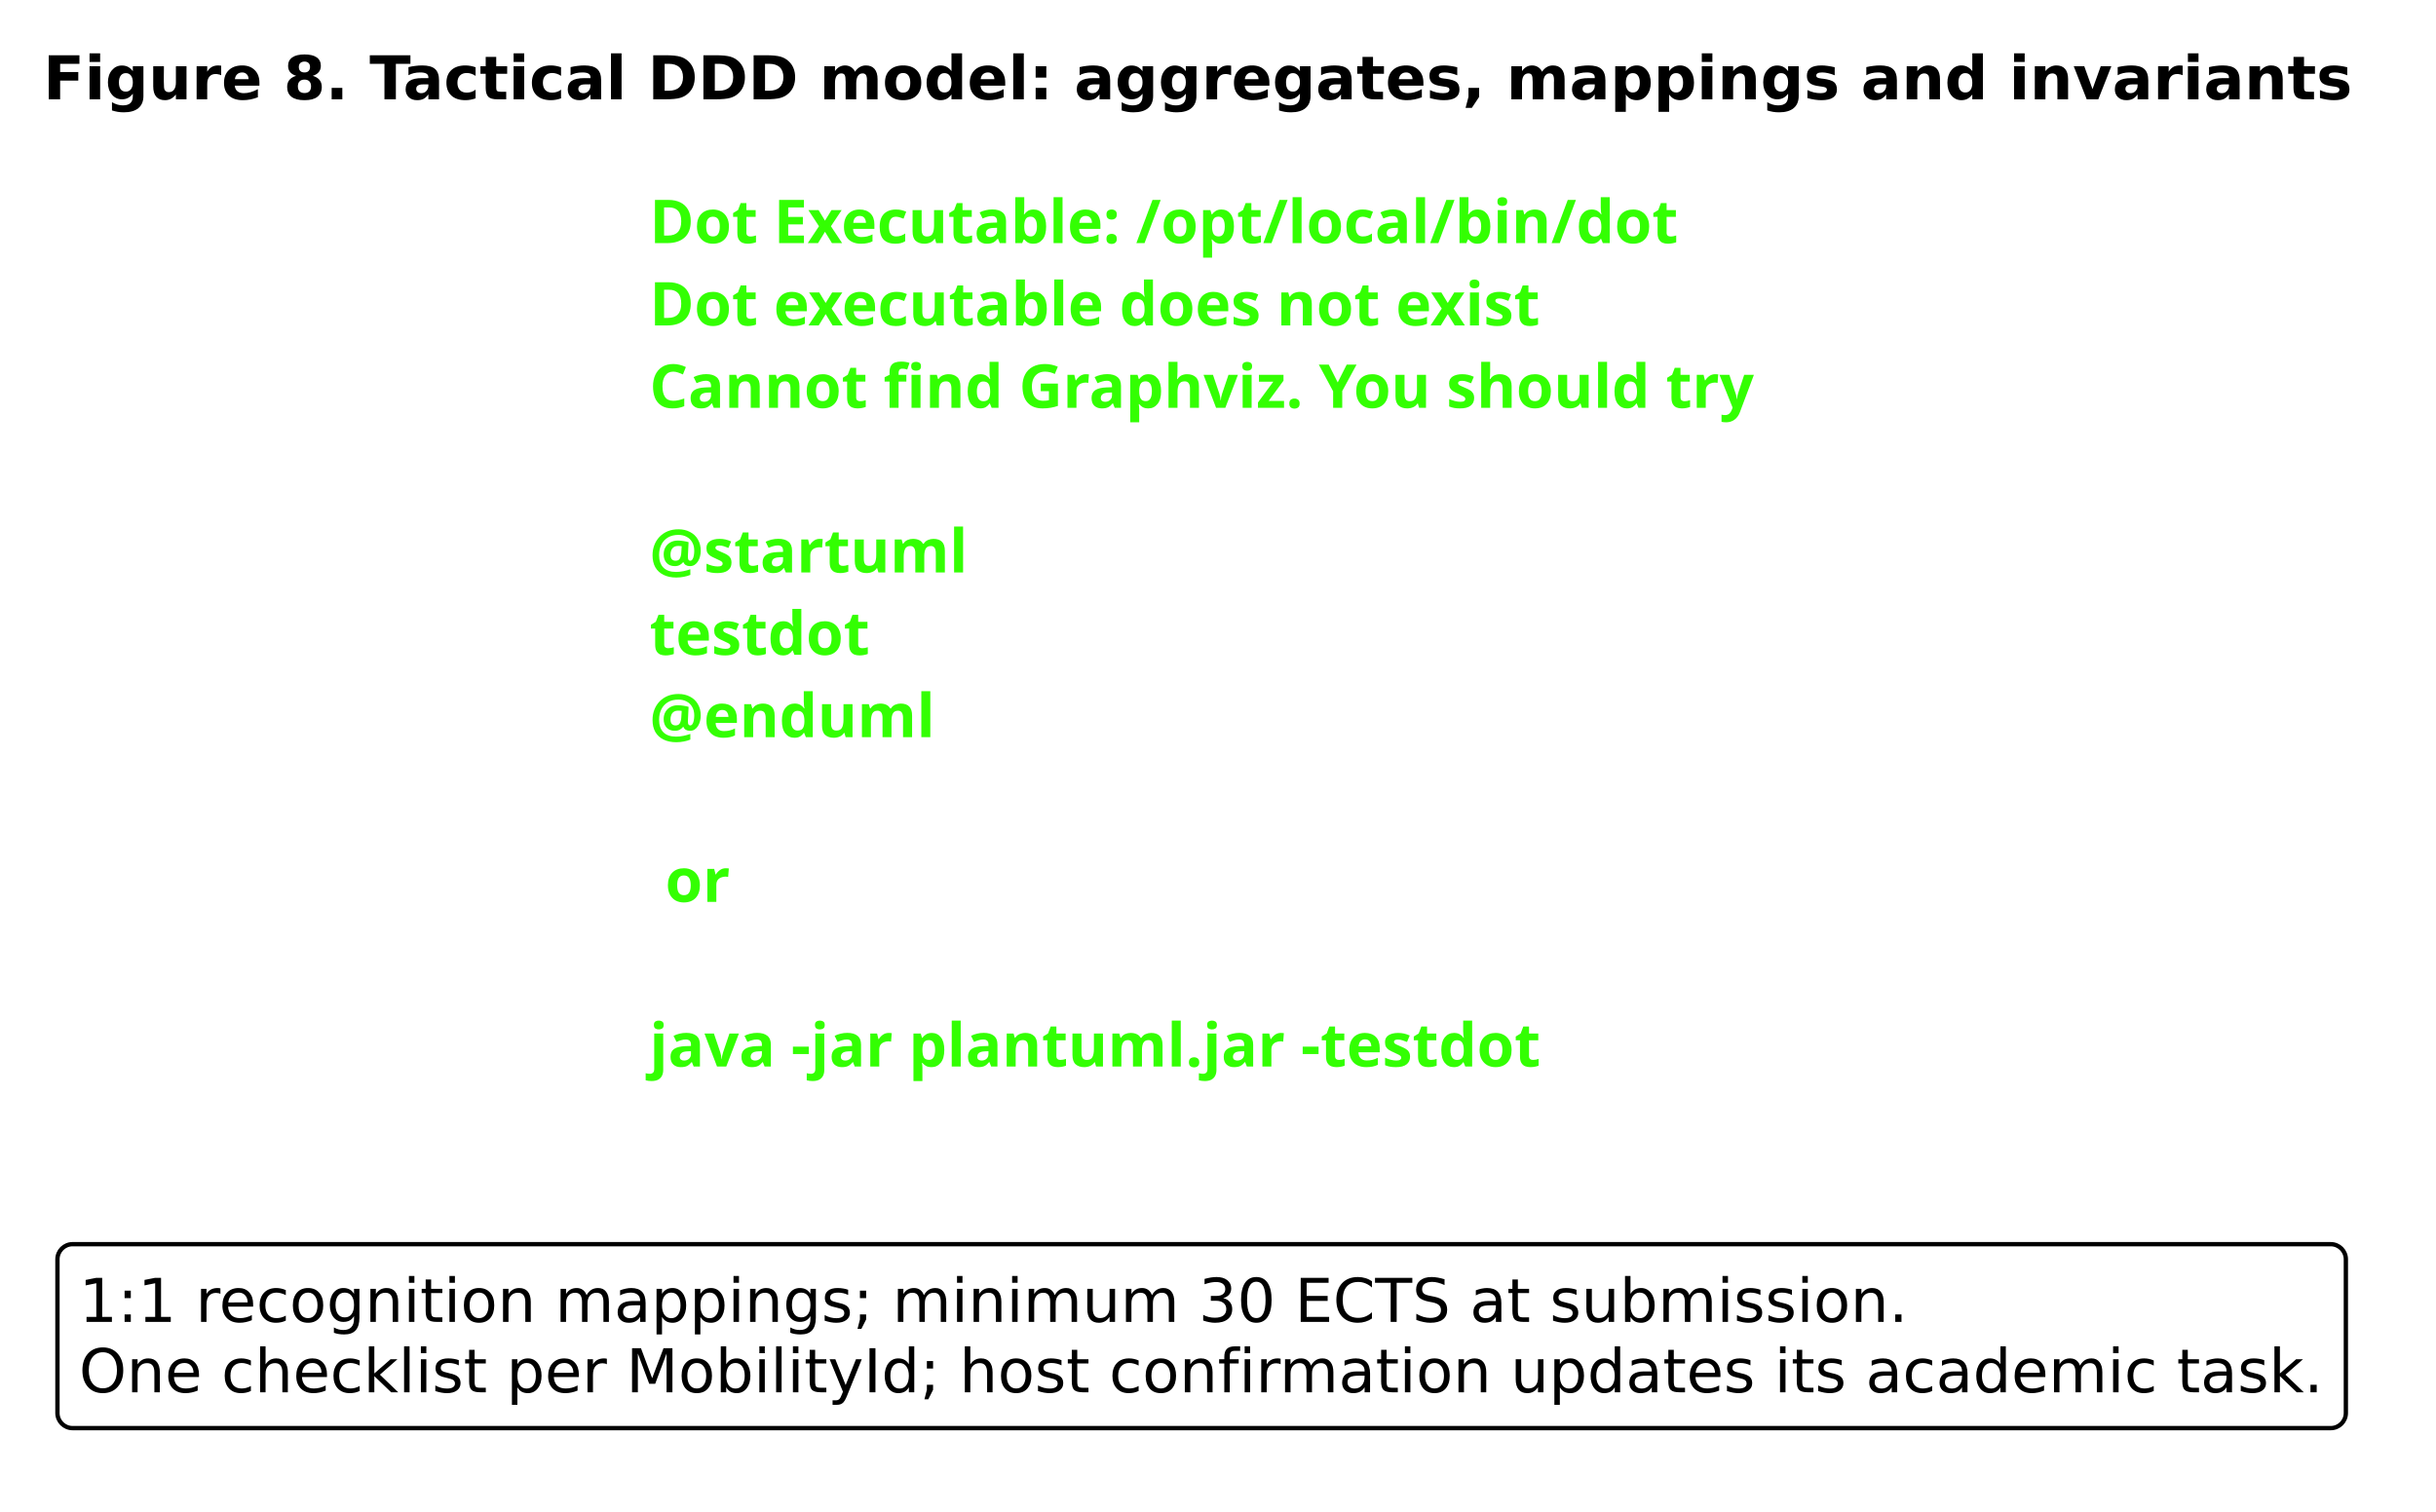
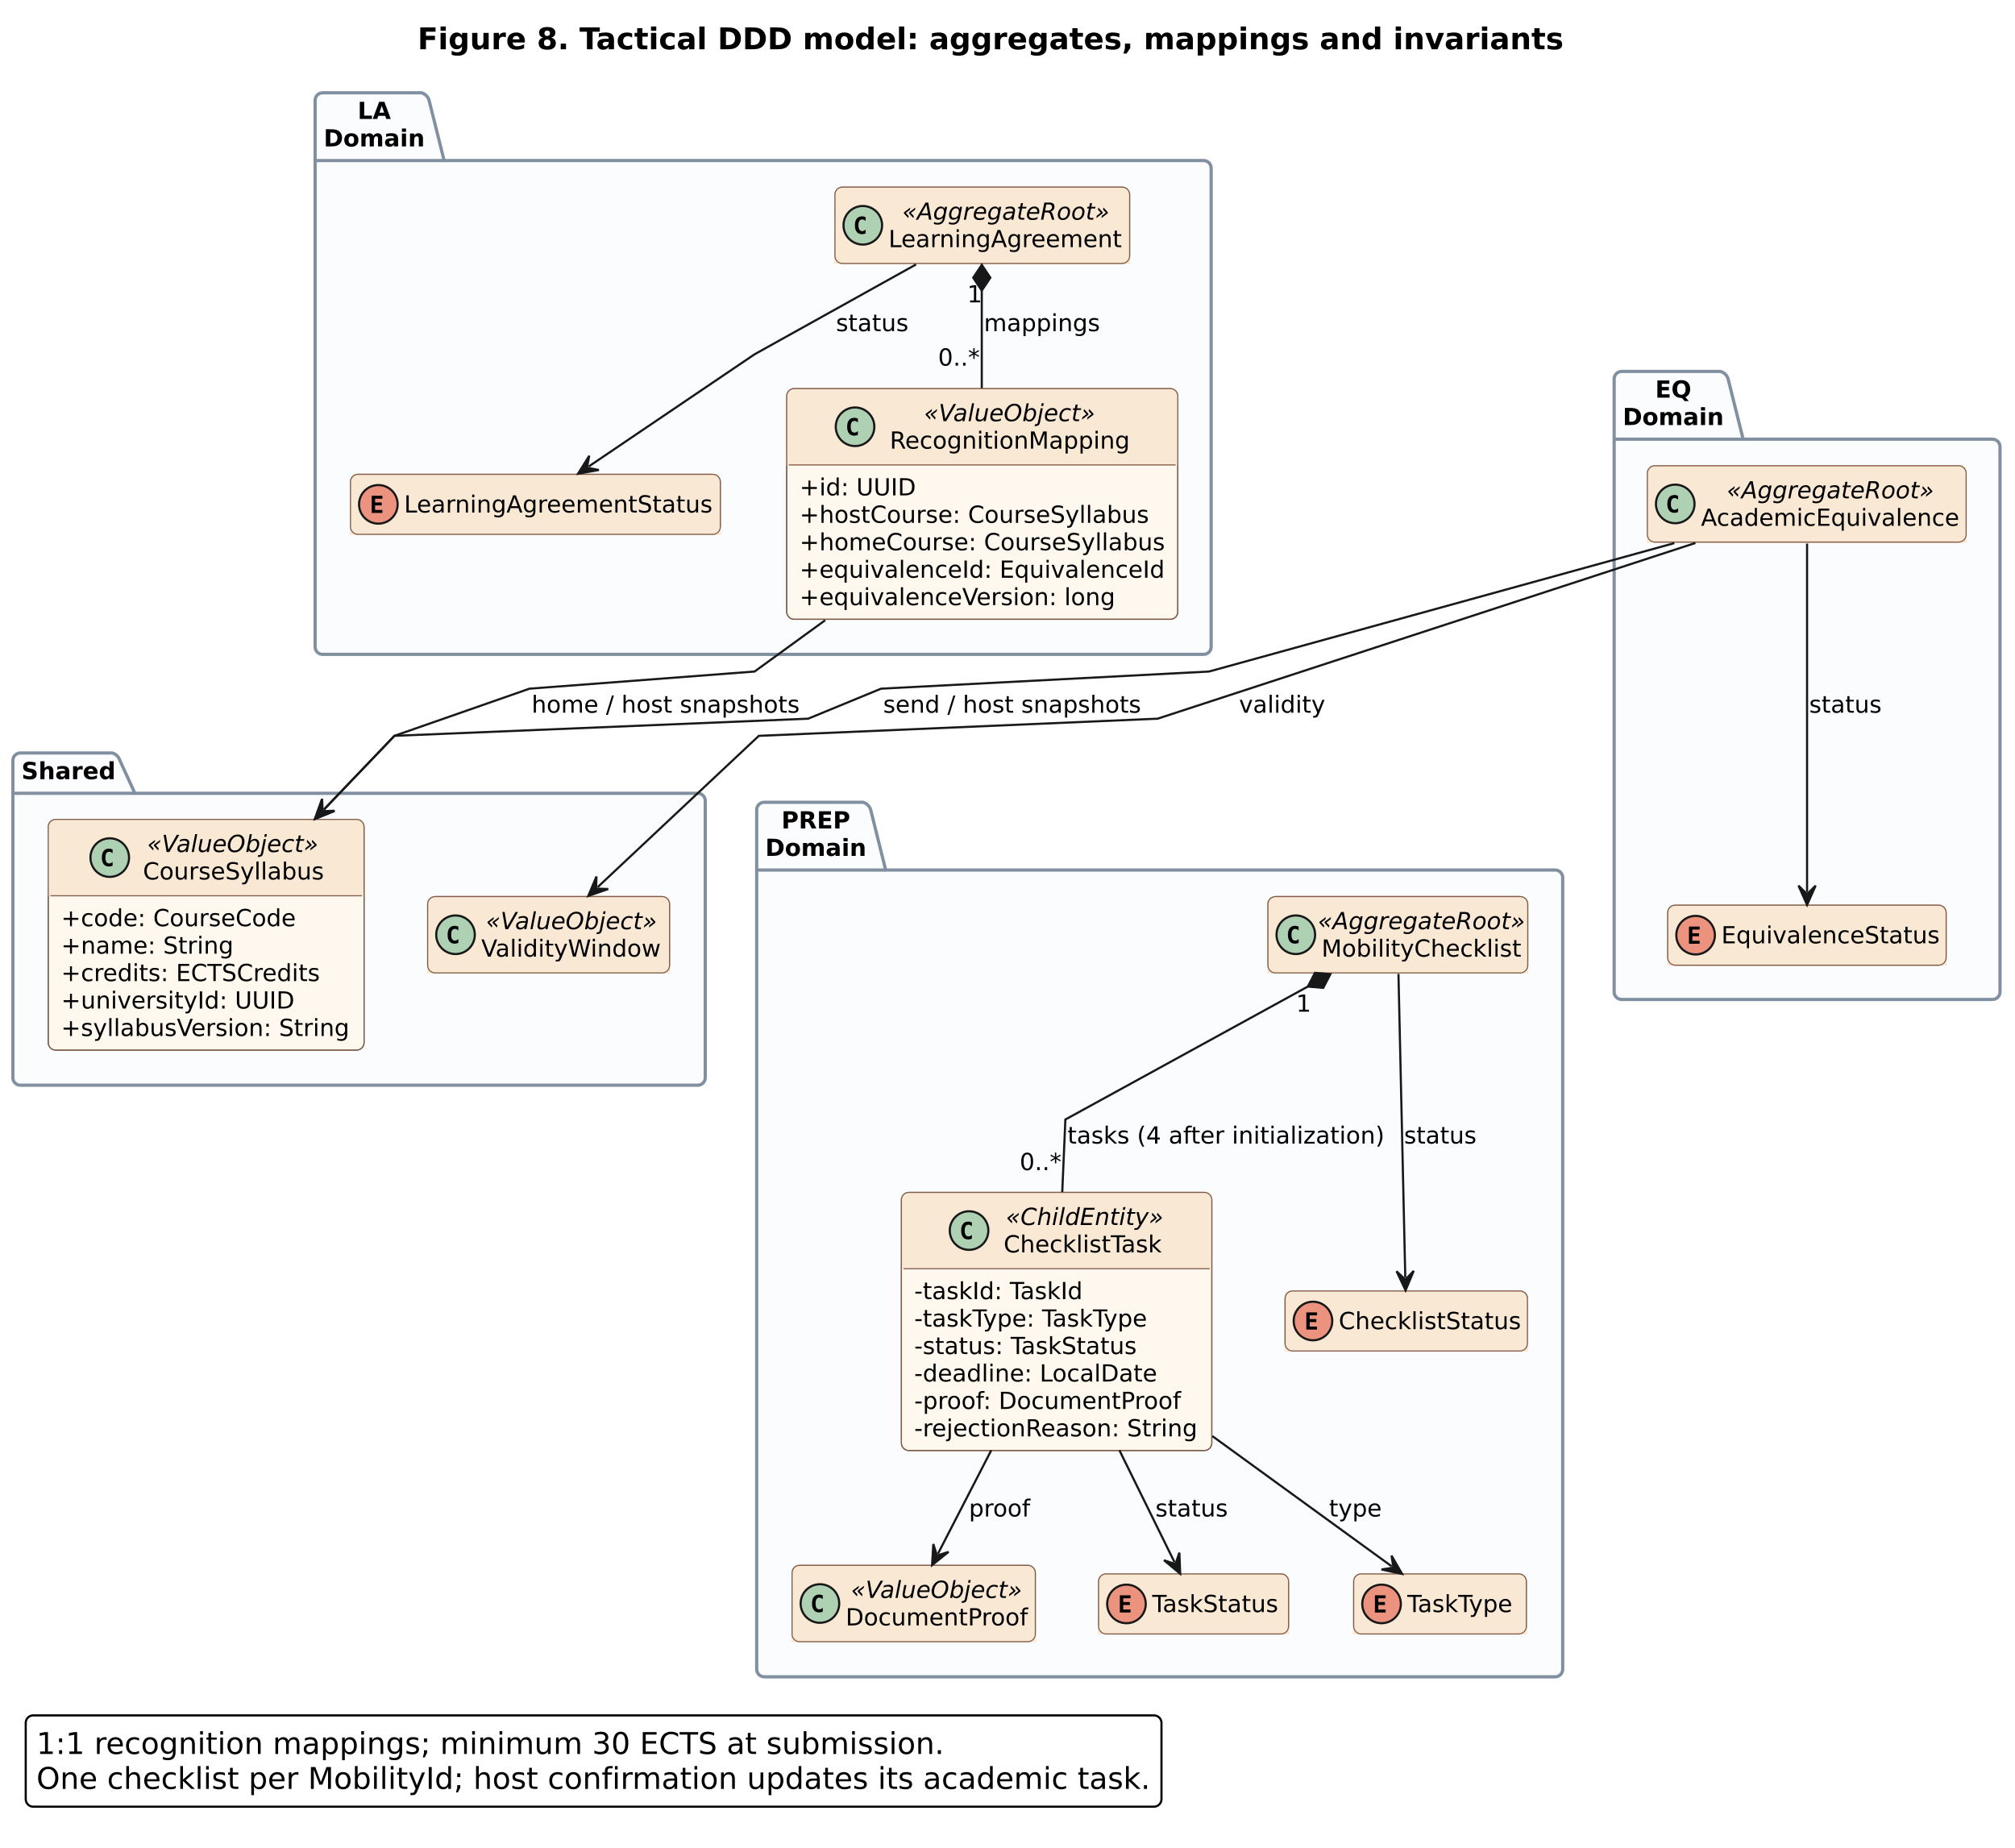
- <svg xmlns="http://www.w3.org/2000/svg" contentStyleType="text/css" data-diagram-type="CLASS" height="350px" preserveAspectRatio="none" style="width:564px;height:350px;background:#FFFFFF;" version="1.1" viewBox="0 0 564 350" width="564px" zoomAndPan="magnify">
+ <svg xmlns="http://www.w3.org/2000/svg" contentStyleType="text/css" data-diagram-type="CLASS" height="862px" preserveAspectRatio="none" style="width:940px;height:862px;background:#FFFFFF;" version="1.1" viewBox="0 0 940 862" width="940px" zoomAndPan="magnify">
  <defs />
  <g>
    <g class="title" data-source-line="1">
-       <text fill="#000000" font-family="DejaVu Sans" font-size="14" font-weight="bold" lengthAdjust="spacing" textLength="536.43" x="10" y="22.995">Figure 8. Tactical DDD model: aggregates, mappings and invariants</text>
-     </g>
-     <text fill="#33FF02" font-family="sans-serif" font-size="14" font-weight="bold" lengthAdjust="spacing" textLength="238.433" x="150.377" y="56.297">Dot Executable: /opt/local/bin/dot</text>
-     <text fill="#33FF02" font-family="sans-serif" font-size="14" font-weight="bold" lengthAdjust="spacing" textLength="207.003" x="150.377" y="75.365">Dot executable does not exist</text>
-     <text fill="#33FF02" font-family="sans-serif" font-size="14" font-weight="bold" lengthAdjust="spacing" textLength="256.675" x="150.377" y="94.433">Cannot find Graphviz. You should try</text>
-     <text fill="#33FF02" font-family="sans-serif" font-size="14" font-weight="bold" lengthAdjust="spacing" textLength="3.64" x="150.377" y="113.501"> </text>
-     <text fill="#33FF02" font-family="sans-serif" font-size="14" font-weight="bold" lengthAdjust="spacing" textLength="73.696" x="150.377" y="132.569">@startuml</text>
-     <text fill="#33FF02" font-family="sans-serif" font-size="14" font-weight="bold" lengthAdjust="spacing" textLength="50.988" x="150.377" y="151.637">testdot</text>
-     <text fill="#33FF02" font-family="sans-serif" font-size="14" font-weight="bold" lengthAdjust="spacing" textLength="66.108" x="150.377" y="170.704">@enduml</text>
-     <text fill="#33FF02" font-family="sans-serif" font-size="14" font-weight="bold" lengthAdjust="spacing" textLength="3.64" x="150.377" y="189.772"> </text>
-     <text fill="#33FF02" font-family="sans-serif" font-size="14" font-weight="bold" lengthAdjust="spacing" textLength="15.022" x="154.017" y="208.84">or</text>
-     <text fill="#33FF02" font-family="sans-serif" font-size="14" font-weight="bold" lengthAdjust="spacing" textLength="3.64" x="150.377" y="227.908"> </text>
-     <text fill="#33FF02" font-family="sans-serif" font-size="14" font-weight="bold" lengthAdjust="spacing" textLength="206.303" x="150.377" y="246.976">java -jar plantuml.jar -testdot</text>
-     <text fill="#33FF02" font-family="sans-serif" font-size="14" font-weight="bold" lengthAdjust="spacing" textLength="3.64" x="150.377" y="266.044"> </text>
+       <text fill="#000000" font-family="DejaVu Sans" font-size="14" font-weight="bold" lengthAdjust="spacing" textLength="536.43" x="194.785" y="22.995">Figure 8. Tactical DDD model: aggregates, mappings and invariants</text>
+     </g>
+     <g class="cluster" data-qualified-name="Shared" data-source-line="3" id="ent0002">
+       <path d="M9.5,351.297 L52.435,351.297 A5.25,5.25 0 0 1 55.935,354.797 L62.935,370.102 L325.5,370.102 A3.5,3.5 0 0 1 329,373.602 L329,502.797 A3.5,3.5 0 0 1 325.5,506.297 L9.5,506.297 A3.5,3.5 0 0 1 6,502.797 L6,354.797 A3.5,3.5 0 0 1 9.5,351.297" fill="#FAFCFE" style="stroke:#8090A0;stroke-width:1.5;" />
+       <line style="stroke:#8090A0;stroke-width:1.5;" x1="6" x2="62.935" y1="370.102" y2="370.102" />
+       <text fill="#000000" font-family="DejaVu Sans" font-size="11" font-weight="bold" lengthAdjust="spacing" textLength="43.935" x="10" y="363.507">Shared</text>
+     </g>
+     <g class="cluster" data-qualified-name="AgreementDomain" data-source-line="5" id="ent0022">
+       <path d="M150.5,43.297 L196.674,43.297 A5.25,5.25 0 0 1 200.174,46.797 L207.174,74.906 L561.5,74.906 A3.5,3.5 0 0 1 565,78.406 L565,301.797 A3.5,3.5 0 0 1 561.5,305.297 L150.5,305.297 A3.5,3.5 0 0 1 147,301.797 L147,46.797 A3.5,3.5 0 0 1 150.5,43.297" fill="#FAFCFE" style="stroke:#8090A0;stroke-width:1.5;" />
+       <line style="stroke:#8090A0;stroke-width:1.5;" x1="147" x2="207.174" y1="74.906" y2="74.906" />
+       <text fill="#000000" font-family="DejaVu Sans" font-size="11" font-weight="bold" lengthAdjust="spacing" textLength="15.523" x="166.826" y="55.507">LA</text>
+       <text fill="#000000" font-family="DejaVu Sans" font-size="11" font-weight="bold" lengthAdjust="spacing" textLength="47.174" x="151" y="68.312">Domain</text>
+     </g>
+     <g class="cluster" data-qualified-name="EquivalenceDomain" data-source-line="5" id="ent0031">
+       <path d="M756.5,173.297 L802.674,173.297 A5.25,5.25 0 0 1 806.174,176.797 L813.174,204.906 L929.5,204.906 A3.5,3.5 0 0 1 933,208.406 L933,462.797 A3.5,3.5 0 0 1 929.5,466.297 L756.5,466.297 A3.5,3.5 0 0 1 753,462.797 L753,176.797 A3.5,3.5 0 0 1 756.5,173.297" fill="#FAFCFE" style="stroke:#8090A0;stroke-width:1.5;" />
+       <line style="stroke:#8090A0;stroke-width:1.5;" x1="753" x2="813.174" y1="204.906" y2="204.906" />
+       <text fill="#000000" font-family="DejaVu Sans" font-size="11" font-weight="bold" lengthAdjust="spacing" textLength="16.865" x="772.154" y="185.507">EQ</text>
+       <text fill="#000000" font-family="DejaVu Sans" font-size="11" font-weight="bold" lengthAdjust="spacing" textLength="47.174" x="757" y="198.312">Domain</text>
+     </g>
+     <g class="cluster" data-qualified-name="PreparationDomain" data-source-line="4" id="ent0039">
+       <path d="M356.5,374.297 L402.674,374.297 A5.25,5.25 0 0 1 406.174,377.797 L413.174,405.906 L725.5,405.906 A3.5,3.5 0 0 1 729,409.406 L729,778.797 A3.5,3.5 0 0 1 725.5,782.297 L356.5,782.297 A3.5,3.5 0 0 1 353,778.797 L353,377.797 A3.5,3.5 0 0 1 356.5,374.297" fill="#FAFCFE" style="stroke:#8090A0;stroke-width:1.5;" />
+       <line style="stroke:#8090A0;stroke-width:1.5;" x1="353" x2="413.174" y1="405.906" y2="405.906" />
+       <text fill="#000000" font-family="DejaVu Sans" font-size="11" font-weight="bold" lengthAdjust="spacing" textLength="32.108" x="364.533" y="386.507">PREP</text>
+       <text fill="#000000" font-family="DejaVu Sans" font-size="11" font-weight="bold" lengthAdjust="spacing" textLength="47.174" x="357" y="399.312">Domain</text>
+     </g>
+     <g class="entity" data-qualified-name="Shared.ValidityWindow" data-source-line="29" id="ent0011">
+       <rect fill="#FFF8EE" height="35.609" rx="3.5" ry="3.5" style="stroke:#805B47;stroke-width:0.5;" width="112.853" x="199.5" y="418.297" />
+       <rect fill="#F9E8D4" height="35.609" rx="3.5" ry="3.5" style="stroke:#F9E8D4;stroke-width:0.5;" width="112.853" x="199.5" y="418.297" />
+       <rect fill="#F9E8D4" height="3.5" style="stroke:#F9E8D4;stroke-width:0.5;" width="112.853" x="199.5" y="450.406" />
+       <rect fill="none" height="35.609" rx="3.5" ry="3.5" style="stroke:#805B47;stroke-width:0.5;" width="112.853" x="199.5" y="418.297" />
+       <ellipse cx="212.5" cy="436.102" fill="#ADD1B2" rx="9" ry="9" style="stroke:#181818;stroke-width:1;" />
+       <path d="M213.812,439.867 Q213.438,440.07 213.016,440.164 Q212.609,440.258 212.141,440.258 Q210.531,440.258 209.672,439.195 Q208.812,438.117 208.812,436.102 Q208.812,434.07 209.672,433.008 Q210.531,431.93 212.141,431.93 Q212.609,431.93 213.016,432.039 Q213.438,432.133 213.812,432.32 L213.812,434.086 Q213.391,433.711 213,433.539 Q212.625,433.367 212.219,433.367 Q211.359,433.367 210.906,434.055 Q210.469,434.742 210.469,436.102 Q210.469,437.461 210.906,438.148 Q211.359,438.836 212.219,438.836 Q212.625,438.836 213,438.664 Q213.391,438.492 213.812,438.102 L213.812,439.867 Z " fill="#000000" />
+       <text fill="#000000" font-family="DejaVu Sans" font-size="11" font-style="italic" lengthAdjust="spacing" textLength="80.464" x="226.694" y="433.507">«ValueObject»</text>
+       <text fill="#000000" font-family="DejaVu Sans" font-size="11" lengthAdjust="spacing" textLength="84.853" x="224.5" y="446.312">ValidityWindow</text>
+     </g>
+     <g class="entity" data-qualified-name="Shared.CourseSyllabus" data-source-line="34" id="ent0012">
+       <rect fill="#FFF8EE" height="107.633" rx="3.5" ry="3.5" style="stroke:#805B47;stroke-width:0.5;" width="147.33" x="22.5" y="382.297" />
+       <rect fill="#F9E8D4" height="35.609" rx="3.5" ry="3.5" style="stroke:#F9E8D4;stroke-width:0.5;" width="147.33" x="22.5" y="382.297" />
+       <rect fill="#F9E8D4" height="3.5" style="stroke:#F9E8D4;stroke-width:0.5;" width="147.33" x="22.5" y="414.406" />
+       <rect fill="none" height="107.633" rx="3.5" ry="3.5" style="stroke:#805B47;stroke-width:0.5;" width="147.33" x="22.5" y="382.297" />
+       <ellipse cx="51.203" cy="400.102" fill="#ADD1B2" rx="9" ry="9" style="stroke:#181818;stroke-width:1;" />
+       <path d="M52.516,403.867 Q52.141,404.07 51.719,404.164 Q51.313,404.258 50.844,404.258 Q49.235,404.258 48.375,403.195 Q47.516,402.117 47.516,400.102 Q47.516,398.07 48.375,397.008 Q49.235,395.93 50.844,395.93 Q51.313,395.93 51.719,396.039 Q52.141,396.133 52.516,396.32 L52.516,398.086 Q52.094,397.711 51.703,397.539 Q51.328,397.367 50.922,397.367 Q50.063,397.367 49.61,398.055 Q49.172,398.742 49.172,400.102 Q49.172,401.461 49.61,402.148 Q50.063,402.836 50.922,402.836 Q51.328,402.836 51.703,402.664 Q52.094,402.492 52.516,402.102 L52.516,403.867 Z " fill="#000000" />
+       <text fill="#000000" font-family="DejaVu Sans" font-size="11" font-style="italic" lengthAdjust="spacing" textLength="80.464" x="68.678" y="397.507">«ValueObject»</text>
+       <text fill="#000000" font-family="DejaVu Sans" font-size="11" lengthAdjust="spacing" textLength="84.434" x="66.693" y="410.312">CourseSyllabus</text>
+       <line style="stroke:#805B47;stroke-width:0.5;" x1="23.5" x2="168.83" y1="417.906" y2="417.906" />
+       <text fill="#000000" font-family="DejaVu Sans" font-size="11" lengthAdjust="spacing" textLength="109.511" x="28.5" y="432.117">+code: CourseCode</text>
+       <text fill="#000000" font-family="DejaVu Sans" font-size="11" lengthAdjust="spacing" textLength="80.443" x="28.5" y="444.921">+name: String</text>
+       <text fill="#000000" font-family="DejaVu Sans" font-size="11" lengthAdjust="spacing" textLength="121.226" x="28.5" y="457.726">+credits: ECTSCredits</text>
+       <text fill="#000000" font-family="DejaVu Sans" font-size="11" lengthAdjust="spacing" textLength="108.872" x="28.5" y="470.531">+universityId: UUID</text>
+       <text fill="#000000" font-family="DejaVu Sans" font-size="11" lengthAdjust="spacing" textLength="135.33" x="28.5" y="483.335">+syllabusVersion: String</text>
+     </g>
+     <g class="entity" data-qualified-name="AgreementDomain.LearningAgreement" data-source-line="6" id="ent0023">
+       <rect fill="#FFF8EE" height="35.609" rx="3.5" ry="3.5" style="stroke:#805B47;stroke-width:0.5;" width="137.474" x="389.5" y="87.297" />
+       <rect fill="#F9E8D4" height="35.609" rx="3.5" ry="3.5" style="stroke:#F9E8D4;stroke-width:0.5;" width="137.474" x="389.5" y="87.297" />
+       <rect fill="#F9E8D4" height="3.5" style="stroke:#F9E8D4;stroke-width:0.5;" width="137.474" x="389.5" y="119.406" />
+       <rect fill="none" height="35.609" rx="3.5" ry="3.5" style="stroke:#805B47;stroke-width:0.5;" width="137.474" x="389.5" y="87.297" />
+       <ellipse cx="402.5" cy="105.102" fill="#ADD1B2" rx="9" ry="9" style="stroke:#181818;stroke-width:1;" />
+       <path d="M403.812,108.867 Q403.438,109.07 403.016,109.164 Q402.609,109.258 402.141,109.258 Q400.531,109.258 399.672,108.195 Q398.812,107.117 398.812,105.102 Q398.812,103.07 399.672,102.008 Q400.531,100.93 402.141,100.93 Q402.609,100.93 403.016,101.039 Q403.438,101.133 403.812,101.32 L403.812,103.086 Q403.391,102.711 403,102.539 Q402.625,102.367 402.219,102.367 Q401.359,102.367 400.906,103.055 Q400.469,103.742 400.469,105.102 Q400.469,106.461 400.906,107.148 Q401.359,107.836 402.219,107.836 Q402.625,107.836 403,107.664 Q403.391,107.492 403.812,107.102 L403.812,108.867 Z " fill="#000000" />
+       <text fill="#000000" font-family="DejaVu Sans" font-size="11" font-style="italic" lengthAdjust="spacing" textLength="96.578" x="420.948" y="102.507">«AggregateRoot»</text>
+       <text fill="#000000" font-family="DejaVu Sans" font-size="11" lengthAdjust="spacing" textLength="109.474" x="414.5" y="115.312">LearningAgreement</text>
+     </g>
+     <g class="entity" data-qualified-name="AgreementDomain.RecognitionMapping" data-source-line="27" id="ent0024">
+       <rect fill="#FFF8EE" height="107.633" rx="3.5" ry="3.5" style="stroke:#805B47;stroke-width:0.5;" width="182.441" x="367" y="181.297" />
+       <rect fill="#F9E8D4" height="35.609" rx="3.5" ry="3.5" style="stroke:#F9E8D4;stroke-width:0.5;" width="182.441" x="367" y="181.297" />
+       <rect fill="#F9E8D4" height="3.5" style="stroke:#F9E8D4;stroke-width:0.5;" width="182.441" x="367" y="213.406" />
+       <rect fill="none" height="107.633" rx="3.5" ry="3.5" style="stroke:#805B47;stroke-width:0.5;" width="182.441" x="367" y="181.297" />
+       <ellipse cx="398.884" cy="199.102" fill="#ADD1B2" rx="9" ry="9" style="stroke:#181818;stroke-width:1;" />
+       <path d="M400.197,202.867 Q399.822,203.07 399.4,203.164 Q398.994,203.258 398.525,203.258 Q396.915,203.258 396.056,202.195 Q395.197,201.117 395.197,199.102 Q395.197,197.07 396.056,196.008 Q396.915,194.93 398.525,194.93 Q398.994,194.93 399.4,195.039 Q399.822,195.133 400.197,195.32 L400.197,197.086 Q399.775,196.711 399.384,196.539 Q399.009,196.367 398.603,196.367 Q397.744,196.367 397.29,197.055 Q396.853,197.742 396.853,199.102 Q396.853,200.461 397.29,201.148 Q397.744,201.836 398.603,201.836 Q399.009,201.836 399.384,201.664 Q399.775,201.492 400.197,201.102 L400.197,202.867 Z " fill="#000000" />
+       <text fill="#000000" font-family="DejaVu Sans" font-size="11" font-style="italic" lengthAdjust="spacing" textLength="80.464" x="431.087" y="196.507">«ValueObject»</text>
+       <text fill="#000000" font-family="DejaVu Sans" font-size="11" lengthAdjust="spacing" textLength="112.476" x="415.081" y="209.312">RecognitionMapping</text>
+       <line style="stroke:#805B47;stroke-width:0.5;" x1="368" x2="548.441" y1="216.906" y2="216.906" />
+       <text fill="#000000" font-family="DejaVu Sans" font-size="11" lengthAdjust="spacing" textLength="54.275" x="373" y="231.117">+id: UUID</text>
+       <text fill="#000000" font-family="DejaVu Sans" font-size="11" lengthAdjust="spacing" textLength="163.002" x="373" y="243.921">+hostCourse: CourseSyllabus</text>
+       <text fill="#000000" font-family="DejaVu Sans" font-size="11" lengthAdjust="spacing" textLength="170.441" x="373" y="256.726">+homeCourse: CourseSyllabus</text>
+       <text fill="#000000" font-family="DejaVu Sans" font-size="11" lengthAdjust="spacing" textLength="170.333" x="373" y="269.531">+equivalenceId: EquivalenceId</text>
+       <text fill="#000000" font-family="DejaVu Sans" font-size="11" lengthAdjust="spacing" textLength="148.102" x="373" y="282.335">+equivalenceVersion: long</text>
+     </g>
+     <g class="entity" data-qualified-name="AgreementDomain.LearningAgreementStatus" data-source-line="34" id="ent0025">
+       <rect fill="#FFF8EE" height="28" rx="3.5" ry="3.5" style="stroke:#805B47;stroke-width:0.5;" width="172.525" x="163.5" y="221.297" />
+       <rect fill="#F9E8D4" height="28" rx="3.5" ry="3.5" style="stroke:#F9E8D4;stroke-width:0.5;" width="172.525" x="163.5" y="221.297" />
+       <rect fill="#F9E8D4" height="3.5" style="stroke:#F9E8D4;stroke-width:0.5;" width="172.525" x="163.5" y="245.797" />
+       <rect fill="none" height="28" rx="3.5" ry="3.5" style="stroke:#805B47;stroke-width:0.5;" width="172.525" x="163.5" y="221.297" />
+       <ellipse cx="176.5" cy="235.297" fill="#EB937F" rx="9" ry="9" style="stroke:#181818;stroke-width:1;" />
+       <path d="M178.391,239.297 L173.406,239.297 L173.406,231.281 L178.391,231.281 L178.391,232.672 L174.984,232.672 L174.984,234.406 L178.078,234.406 L178.078,235.797 L174.984,235.797 L174.984,237.906 L178.391,237.906 L178.391,239.297 Z " fill="#000000" />
+       <text fill="#000000" font-family="DejaVu Sans" font-size="11" lengthAdjust="spacing" textLength="144.525" x="188.5" y="239.105">LearningAgreementStatus</text>
+     </g>
+     <g class="entity" data-qualified-name="EquivalenceDomain.AcademicEquivalence" data-source-line="6" id="ent0032">
+       <rect fill="#FFF8EE" height="35.609" rx="3.5" ry="3.5" style="stroke:#805B47;stroke-width:0.5;" width="148.705" x="768.5" y="217.297" />
+       <rect fill="#F9E8D4" height="35.609" rx="3.5" ry="3.5" style="stroke:#F9E8D4;stroke-width:0.5;" width="148.705" x="768.5" y="217.297" />
+       <rect fill="#F9E8D4" height="3.5" style="stroke:#F9E8D4;stroke-width:0.5;" width="148.705" x="768.5" y="249.406" />
+       <rect fill="none" height="35.609" rx="3.5" ry="3.5" style="stroke:#805B47;stroke-width:0.5;" width="148.705" x="768.5" y="217.297" />
+       <ellipse cx="781.5" cy="235.102" fill="#ADD1B2" rx="9" ry="9" style="stroke:#181818;stroke-width:1;" />
+       <path d="M782.812,238.867 Q782.438,239.07 782.016,239.164 Q781.609,239.258 781.141,239.258 Q779.531,239.258 778.672,238.195 Q777.812,237.117 777.812,235.102 Q777.812,233.07 778.672,232.008 Q779.531,230.93 781.141,230.93 Q781.609,230.93 782.016,231.039 Q782.438,231.133 782.812,231.32 L782.812,233.086 Q782.391,232.711 782,232.539 Q781.625,232.367 781.219,232.367 Q780.359,232.367 779.906,233.055 Q779.469,233.742 779.469,235.102 Q779.469,236.461 779.906,237.148 Q780.359,237.836 781.219,237.836 Q781.625,237.836 782,237.664 Q782.391,237.492 782.812,237.102 L782.812,238.867 Z " fill="#000000" />
+       <text fill="#000000" font-family="DejaVu Sans" font-size="11" font-style="italic" lengthAdjust="spacing" textLength="96.578" x="805.563" y="232.507">«AggregateRoot»</text>
+       <text fill="#000000" font-family="DejaVu Sans" font-size="11" lengthAdjust="spacing" textLength="120.705" x="793.5" y="245.312">AcademicEquivalence</text>
+     </g>
+     <g class="entity" data-qualified-name="EquivalenceDomain.EquivalenceStatus" data-source-line="21" id="ent0033">
+       <rect fill="#FFF8EE" height="28" rx="3.5" ry="3.5" style="stroke:#805B47;stroke-width:0.5;" width="129.874" x="778" y="422.297" />
+       <rect fill="#F9E8D4" height="28" rx="3.5" ry="3.5" style="stroke:#F9E8D4;stroke-width:0.5;" width="129.874" x="778" y="422.297" />
+       <rect fill="#F9E8D4" height="3.5" style="stroke:#F9E8D4;stroke-width:0.5;" width="129.874" x="778" y="446.797" />
+       <rect fill="none" height="28" rx="3.5" ry="3.5" style="stroke:#805B47;stroke-width:0.5;" width="129.874" x="778" y="422.297" />
+       <ellipse cx="791" cy="436.297" fill="#EB937F" rx="9" ry="9" style="stroke:#181818;stroke-width:1;" />
+       <path d="M792.891,440.297 L787.906,440.297 L787.906,432.281 L792.891,432.281 L792.891,433.672 L789.484,433.672 L789.484,435.406 L792.578,435.406 L792.578,436.797 L789.484,436.797 L789.484,438.906 L792.891,438.906 L792.891,440.297 Z " fill="#000000" />
+       <text fill="#000000" font-family="DejaVu Sans" font-size="11" lengthAdjust="spacing" textLength="101.874" x="803" y="440.105">EquivalenceStatus</text>
+     </g>
+     <g class="entity" data-qualified-name="PreparationDomain.MobilityChecklist" data-source-line="5" id="ent0040">
+       <rect fill="#FFF8EE" height="35.609" rx="3.5" ry="3.5" style="stroke:#805B47;stroke-width:0.5;" width="121.189" x="591.5" y="418.297" />
+       <rect fill="#F9E8D4" height="35.609" rx="3.5" ry="3.5" style="stroke:#F9E8D4;stroke-width:0.5;" width="121.189" x="591.5" y="418.297" />
+       <rect fill="#F9E8D4" height="3.5" style="stroke:#F9E8D4;stroke-width:0.5;" width="121.189" x="591.5" y="450.406" />
+       <rect fill="none" height="35.609" rx="3.5" ry="3.5" style="stroke:#805B47;stroke-width:0.5;" width="121.189" x="591.5" y="418.297" />
+       <ellipse cx="604.5" cy="436.102" fill="#ADD1B2" rx="9" ry="9" style="stroke:#181818;stroke-width:1;" />
+       <path d="M605.812,439.867 Q605.438,440.07 605.016,440.164 Q604.609,440.258 604.141,440.258 Q602.531,440.258 601.672,439.195 Q600.812,438.117 600.812,436.102 Q600.812,434.07 601.672,433.008 Q602.531,431.93 604.141,431.93 Q604.609,431.93 605.016,432.039 Q605.438,432.133 605.812,432.32 L605.812,434.086 Q605.391,433.711 605,433.539 Q604.625,433.367 604.219,433.367 Q603.359,433.367 602.906,434.055 Q602.469,434.742 602.469,436.102 Q602.469,437.461 602.906,438.148 Q603.359,438.836 604.219,438.836 Q604.625,438.836 605,438.664 Q605.391,438.492 605.812,438.102 L605.812,439.867 Z " fill="#000000" />
+       <text fill="#000000" font-family="DejaVu Sans" font-size="11" font-style="italic" lengthAdjust="spacing" textLength="96.578" x="614.805" y="433.507">«AggregateRoot»</text>
+       <text fill="#000000" font-family="DejaVu Sans" font-size="11" lengthAdjust="spacing" textLength="93.189" x="616.5" y="446.312">MobilityChecklist</text>
+     </g>
+     <g class="entity" data-qualified-name="PreparationDomain.ChecklistTask" data-source-line="25" id="ent0041">
+       <rect fill="#FFF8EE" height="120.438" rx="3.5" ry="3.5" style="stroke:#805B47;stroke-width:0.5;" width="144.816" x="420.5" y="556.297" />
+       <rect fill="#F9E8D4" height="35.609" rx="3.5" ry="3.5" style="stroke:#F9E8D4;stroke-width:0.5;" width="144.816" x="420.5" y="556.297" />
+       <rect fill="#F9E8D4" height="3.5" style="stroke:#F9E8D4;stroke-width:0.5;" width="144.816" x="420.5" y="588.406" />
+       <rect fill="none" height="120.438" rx="3.5" ry="3.5" style="stroke:#805B47;stroke-width:0.5;" width="144.816" x="420.5" y="556.297" />
+       <ellipse cx="452.068" cy="574.102" fill="#ADD1B2" rx="9" ry="9" style="stroke:#181818;stroke-width:1;" />
+       <path d="M453.38,577.867 Q453.005,578.07 452.583,578.164 Q452.177,578.258 451.708,578.258 Q450.099,578.258 449.239,577.195 Q448.38,576.117 448.38,574.102 Q448.38,572.07 449.239,571.008 Q450.099,569.93 451.708,569.93 Q452.177,569.93 452.583,570.039 Q453.005,570.133 453.38,570.32 L453.38,572.086 Q452.958,571.711 452.568,571.539 Q452.193,571.367 451.786,571.367 Q450.927,571.367 450.474,572.055 Q450.036,572.742 450.036,574.102 Q450.036,575.461 450.474,576.148 Q450.927,576.836 451.786,576.836 Q452.193,576.836 452.568,576.664 Q452.958,576.492 453.38,576.102 L453.38,577.867 Z " fill="#000000" />
+       <text fill="#000000" font-family="DejaVu Sans" font-size="11" font-style="italic" lengthAdjust="spacing" textLength="73.439" x="469.252" y="571.507">«ChildEntity»</text>
+       <text fill="#000000" font-family="DejaVu Sans" font-size="11" lengthAdjust="spacing" textLength="75.555" x="468.194" y="584.312">ChecklistTask</text>
+       <line style="stroke:#805B47;stroke-width:0.5;" x1="421.5" x2="564.316" y1="591.906" y2="591.906" />
+       <text fill="#000000" font-family="DejaVu Sans" font-size="11" lengthAdjust="spacing" textLength="80.341" x="426.5" y="606.117">-taskId: TaskId</text>
+       <text fill="#000000" font-family="DejaVu Sans" font-size="11" lengthAdjust="spacing" textLength="113.846" x="426.5" y="618.921">-taskType: TaskType</text>
+       <text fill="#000000" font-family="DejaVu Sans" font-size="11" lengthAdjust="spacing" textLength="105.585" x="426.5" y="631.726">-status: TaskStatus</text>
+       <text fill="#000000" font-family="DejaVu Sans" font-size="11" lengthAdjust="spacing" textLength="113.491" x="426.5" y="644.531">-deadline: LocalDate</text>
+       <text fill="#000000" font-family="DejaVu Sans" font-size="11" lengthAdjust="spacing" textLength="125.485" x="426.5" y="657.335">-proof: DocumentProof</text>
+       <text fill="#000000" font-family="DejaVu Sans" font-size="11" lengthAdjust="spacing" textLength="132.816" x="426.5" y="670.14">-rejectionReason: String</text>
+     </g>
+     <g class="entity" data-qualified-name="PreparationDomain.DocumentProof" data-source-line="40" id="ent0042">
+       <rect fill="#FFF8EE" height="35.609" rx="3.5" ry="3.5" style="stroke:#805B47;stroke-width:0.5;" width="113.476" x="369.5" y="730.297" />
+       <rect fill="#F9E8D4" height="35.609" rx="3.5" ry="3.5" style="stroke:#F9E8D4;stroke-width:0.5;" width="113.476" x="369.5" y="730.297" />
+       <rect fill="#F9E8D4" height="3.5" style="stroke:#F9E8D4;stroke-width:0.5;" width="113.476" x="369.5" y="762.406" />
+       <rect fill="none" height="35.609" rx="3.5" ry="3.5" style="stroke:#805B47;stroke-width:0.5;" width="113.476" x="369.5" y="730.297" />
+       <ellipse cx="382.5" cy="748.102" fill="#ADD1B2" rx="9" ry="9" style="stroke:#181818;stroke-width:1;" />
+       <path d="M383.812,751.867 Q383.438,752.07 383.016,752.164 Q382.609,752.258 382.141,752.258 Q380.531,752.258 379.672,751.195 Q378.812,750.117 378.812,748.102 Q378.812,746.07 379.672,745.008 Q380.531,743.93 382.141,743.93 Q382.609,743.93 383.016,744.039 Q383.438,744.133 383.812,744.32 L383.812,746.086 Q383.391,745.711 383,745.539 Q382.625,745.367 382.219,745.367 Q381.359,745.367 380.906,746.055 Q380.469,746.742 380.469,748.102 Q380.469,749.461 380.906,750.148 Q381.359,750.836 382.219,750.836 Q382.625,750.836 383,750.664 Q383.391,750.492 383.812,750.102 L383.812,751.867 Z " fill="#000000" />
+       <text fill="#000000" font-family="DejaVu Sans" font-size="11" font-style="italic" lengthAdjust="spacing" textLength="80.464" x="397.006" y="745.507">«ValueObject»</text>
+       <text fill="#000000" font-family="DejaVu Sans" font-size="11" lengthAdjust="spacing" textLength="85.476" x="394.5" y="758.312">DocumentProof</text>
+     </g>
+     <g class="entity" data-qualified-name="PreparationDomain.TaskStatus" data-source-line="53" id="ent0044">
+       <rect fill="#FFF8EE" height="28" rx="3.5" ry="3.5" style="stroke:#805B47;stroke-width:0.5;" width="88.613" x="512.5" y="734.297" />
+       <rect fill="#F9E8D4" height="28" rx="3.5" ry="3.5" style="stroke:#F9E8D4;stroke-width:0.5;" width="88.613" x="512.5" y="734.297" />
+       <rect fill="#F9E8D4" height="3.5" style="stroke:#F9E8D4;stroke-width:0.5;" width="88.613" x="512.5" y="758.797" />
+       <rect fill="none" height="28" rx="3.5" ry="3.5" style="stroke:#805B47;stroke-width:0.5;" width="88.613" x="512.5" y="734.297" />
+       <ellipse cx="525.5" cy="748.297" fill="#EB937F" rx="9" ry="9" style="stroke:#181818;stroke-width:1;" />
+       <path d="M527.391,752.297 L522.406,752.297 L522.406,744.281 L527.391,744.281 L527.391,745.672 L523.984,745.672 L523.984,747.406 L527.078,747.406 L527.078,748.797 L523.984,748.797 L523.984,750.906 L527.391,750.906 L527.391,752.297 Z " fill="#000000" />
+       <text fill="#000000" font-family="DejaVu Sans" font-size="11" lengthAdjust="spacing" textLength="60.613" x="537.5" y="752.105">TaskStatus</text>
+     </g>
+     <g class="entity" data-qualified-name="PreparationDomain.TaskType" data-source-line="61" id="ent0045">
+       <rect fill="#FFF8EE" height="28" rx="3.5" ry="3.5" style="stroke:#805B47;stroke-width:0.5;" width="80.54" x="631.5" y="734.297" />
+       <rect fill="#F9E8D4" height="28" rx="3.5" ry="3.5" style="stroke:#F9E8D4;stroke-width:0.5;" width="80.54" x="631.5" y="734.297" />
+       <rect fill="#F9E8D4" height="3.5" style="stroke:#F9E8D4;stroke-width:0.5;" width="80.54" x="631.5" y="758.797" />
+       <rect fill="none" height="28" rx="3.5" ry="3.5" style="stroke:#805B47;stroke-width:0.5;" width="80.54" x="631.5" y="734.297" />
+       <ellipse cx="644.5" cy="748.297" fill="#EB937F" rx="9" ry="9" style="stroke:#181818;stroke-width:1;" />
+       <path d="M646.391,752.297 L641.406,752.297 L641.406,744.281 L646.391,744.281 L646.391,745.672 L642.984,745.672 L642.984,747.406 L646.078,747.406 L646.078,748.797 L642.984,748.797 L642.984,750.906 L646.391,750.906 L646.391,752.297 Z " fill="#000000" />
+       <text fill="#000000" font-family="DejaVu Sans" font-size="11" lengthAdjust="spacing" textLength="52.54" x="656.5" y="752.105">TaskType</text>
+     </g>
+     <g class="entity" data-qualified-name="PreparationDomain.ChecklistStatus" data-source-line="67" id="ent0046">
+       <rect fill="#FFF8EE" height="28" rx="3.5" ry="3.5" style="stroke:#805B47;stroke-width:0.5;" width="113.046" x="599.5" y="602.297" />
+       <rect fill="#F9E8D4" height="28" rx="3.5" ry="3.5" style="stroke:#F9E8D4;stroke-width:0.5;" width="113.046" x="599.5" y="602.297" />
+       <rect fill="#F9E8D4" height="3.5" style="stroke:#F9E8D4;stroke-width:0.5;" width="113.046" x="599.5" y="626.797" />
+       <rect fill="none" height="28" rx="3.5" ry="3.5" style="stroke:#805B47;stroke-width:0.5;" width="113.046" x="599.5" y="602.297" />
+       <ellipse cx="612.5" cy="616.297" fill="#EB937F" rx="9" ry="9" style="stroke:#181818;stroke-width:1;" />
+       <path d="M614.391,620.297 L609.406,620.297 L609.406,612.281 L614.391,612.281 L614.391,613.672 L610.984,613.672 L610.984,615.406 L614.078,615.406 L614.078,616.797 L610.984,616.797 L610.984,618.906 L614.391,618.906 L614.391,620.297 Z " fill="#000000" />
+       <text fill="#000000" font-family="DejaVu Sans" font-size="11" lengthAdjust="spacing" textLength="85.046" x="624.5" y="620.105">ChecklistStatus</text>
+     </g>
+     <g class="link" data-entity-1="ent0023" data-entity-2="ent0024" data-link-type="composition" data-source-line="46" id="lnk27">
+       <path codeLine="46" d="M458,135.557 C458,150.367 458,160.517 458,181.117" fill="none" id="LearningAgreement-backto-RecognitionMapping" style="stroke:#181818;stroke-width:1;" />
+       <polygon fill="#181818" points="458,123.557,454,129.557,458,135.557,462,129.557,458,123.557" style="stroke:#181818;stroke-width:1;" />
+       <text fill="#000000" font-family="DejaVu Sans" font-size="11" lengthAdjust="spacing" textLength="54.162" x="459" y="154.507">mappings</text>
+       <text fill="#000000" font-family="DejaVu Sans" font-size="11" lengthAdjust="spacing" textLength="6.998" x="451.196" y="141.069">1</text>
+       <text fill="#000000" font-family="DejaVu Sans" font-size="11" lengthAdjust="spacing" textLength="19.492" x="437.608" y="170.574">0..*</text>
+     </g>
+     <g class="link" data-entity-1="ent0023" data-entity-2="ent0025" data-link-type="dependency" data-source-line="47" id="lnk28">
+       <path codeLine="47" d="M427.34,123.367 C396.03,140.787 352,165.297 352,165.297 C352,165.297 304.28,197.585 274.64,217.635" fill="none" id="LearningAgreement-to-LearningAgreementStatus" style="stroke:#181818;stroke-width:1;" />
+       <polygon fill="#181818" points="269.67,220.997,279.366,219.267,273.812,218.195,274.883,212.641,269.67,220.997" style="stroke:#181818;stroke-width:1;" />
+       <text fill="#000000" font-family="DejaVu Sans" font-size="11" lengthAdjust="spacing" textLength="33.8" x="390" y="154.507">status</text>
+     </g>
+     <g class="link" data-entity-1="ent0024" data-entity-2="ent0012" data-link-type="dependency" data-source-line="48" id="lnk29">
+       <path codeLine="48" d="M384.96,289.357 C366.6,302.697 352,313.297 352,313.297 C352,313.297 247,321.297 247,321.297 C247,321.297 184,343.297 184,343.297 C184,343.297 170.547,357.361 151.087,377.711" fill="none" id="RecognitionMapping-to-CourseSyllabus" style="stroke:#181818;stroke-width:1;" />
+       <polygon fill="#181818" points="146.94,382.047,156.051,378.307,150.396,378.433,150.269,372.778,146.94,382.047" style="stroke:#181818;stroke-width:1;" />
+       <text fill="#000000" font-family="DejaVu Sans" font-size="11" lengthAdjust="spacing" textLength="125.028" x="248" y="332.507">home / host snapshots</text>
+     </g>
+     <g class="link" data-entity-1="ent0032" data-entity-2="ent0033" data-link-type="dependency" data-source-line="34" id="lnk35">
+       <path codeLine="34" d="M843,253.607 C843,292.757 843,381.387 843,416.177" fill="none" id="AcademicEquivalence-to-EquivalenceStatus" style="stroke:#181818;stroke-width:1;" />
+       <polygon fill="#181818" points="843,422.177,847,413.177,843,417.177,839,413.177,843,422.177" style="stroke:#181818;stroke-width:1;" />
+       <text fill="#000000" font-family="DejaVu Sans" font-size="11" lengthAdjust="spacing" textLength="33.8" x="844" y="332.507">status</text>
+     </g>
+     <g class="link" data-entity-1="ent0032" data-entity-2="ent0012" data-link-type="dependency" data-source-line="35" id="lnk36">
+       <path codeLine="35" d="M781.08,253.387 C698.89,276.067 564,313.297 564,313.297 C564,313.297 411,321.297 411,321.297 C411,321.297 377,335.297 377,335.297 C377,335.297 184,343.297 184,343.297 C184,343.297 170.547,357.361 151.087,377.711" fill="none" id="AcademicEquivalence-to-CourseSyllabus" style="stroke:#181818;stroke-width:1;" />
+       <polygon fill="#181818" points="146.94,382.047,156.051,378.307,150.396,378.433,150.269,372.778,146.94,382.047" style="stroke:#181818;stroke-width:1;" />
+       <text fill="#000000" font-family="DejaVu Sans" font-size="11" lengthAdjust="spacing" textLength="120.296" x="412" y="332.507">send / host snapshots</text>
+     </g>
+     <g class="link" data-entity-1="ent0032" data-entity-2="ent0011" data-link-type="dependency" data-source-line="36" id="lnk37">
+       <path codeLine="36" d="M790.91,253.317 C704.28,281.617 540,335.297 540,335.297 C540,335.297 354,343.297 354,343.297 C354,343.297 307.195,387.24 278.805,413.89" fill="none" id="AcademicEquivalence-to-ValidityWindow" style="stroke:#181818;stroke-width:1;" />
+       <polygon fill="#181818" points="274.43,417.997,283.729,414.754,278.075,414.575,278.254,408.921,274.43,417.997" style="stroke:#181818;stroke-width:1;" />
+       <text fill="#000000" font-family="DejaVu Sans" font-size="11" lengthAdjust="spacing" textLength="40.224" x="578" y="332.507">validity</text>
+     </g>
+     <g class="link" data-entity-1="ent0040" data-entity-2="ent0041" data-link-type="composition" data-source-line="76" id="lnk48">
+       <path codeLine="76" d="M610.109,460.267 C564.819,485.108 497,522.297 497,522.297 C497,522.297 496.33,537.797 495.54,556.137" fill="none" id="MobilityChecklist-backto-ChecklistTask" style="stroke:#181818;stroke-width:1;" />
+       <polygon fill="#181818" points="620.63,454.497,613.446,453.875,610.109,460.267,617.293,460.889,620.63,454.497" style="stroke:#181818;stroke-width:1;" />
+       <text fill="#000000" font-family="DejaVu Sans" font-size="11" lengthAdjust="spacing" textLength="148.065" x="498" y="533.507">tasks (4 after initialization)</text>
+       <text fill="#000000" font-family="DejaVu Sans" font-size="11" lengthAdjust="spacing" textLength="6.998" x="604.653" y="471.992">1</text>
+       <text fill="#000000" font-family="DejaVu Sans" font-size="11" lengthAdjust="spacing" textLength="19.492" x="475.692" y="545.894">0..*</text>
+     </g>
+     <g class="link" data-entity-1="ent0040" data-entity-2="ent0046" data-link-type="dependency" data-source-line="77" id="lnk49">
+       <path codeLine="77" d="M652.38,454.367 C653.18,489.697 654.856,564.188 655.566,596.008" fill="none" id="MobilityChecklist-to-ChecklistStatus" style="stroke:#181818;stroke-width:1;" />
+       <polygon fill="#181818" points="655.7,602.007,659.498,592.92,655.588,597.008,651.5,593.098,655.7,602.007" style="stroke:#181818;stroke-width:1;" />
+       <text fill="#000000" font-family="DejaVu Sans" font-size="11" lengthAdjust="spacing" textLength="33.8" x="655" y="533.507">status</text>
+     </g>
+     <g class="link" data-entity-1="ent0041" data-entity-2="ent0044" data-link-type="dependency" data-source-line="78" id="lnk50">
+       <path codeLine="78" d="M522.19,676.587 C532.81,698.157 541.192,715.173 547.912,728.833" fill="none" id="ChecklistTask-to-TaskStatus" style="stroke:#181818;stroke-width:1;" />
+       <polygon fill="#181818" points="550.56,734.217,550.176,724.375,548.353,729.73,542.998,727.907,550.56,734.217" style="stroke:#181818;stroke-width:1;" />
+       <text fill="#000000" font-family="DejaVu Sans" font-size="11" lengthAdjust="spacing" textLength="33.8" x="539" y="707.507">status</text>
+     </g>
+     <g class="link" data-entity-1="ent0041" data-entity-2="ent0045" data-link-type="dependency" data-source-line="79" id="lnk51">
+       <path codeLine="79" d="M565.55,669.987 C597.92,693.497 628.496,715.7 649.226,730.76" fill="none" id="ChecklistTask-to-TaskType" style="stroke:#181818;stroke-width:1;" />
+       <polygon fill="#181818" points="654.08,734.287,649.15,725.761,650.035,731.348,644.448,732.233,654.08,734.287" style="stroke:#181818;stroke-width:1;" />
+       <text fill="#000000" font-family="DejaVu Sans" font-size="11" lengthAdjust="spacing" textLength="24.573" x="620" y="707.507">type</text>
+     </g>
+     <g class="link" data-entity-1="ent0041" data-entity-2="ent0042" data-link-type="dependency" data-source-line="80" id="lnk52">
+       <path codeLine="80" d="M462.44,676.587 C452.36,696.147 444.68,711.064 437.57,724.854" fill="none" id="ChecklistTask-to-DocumentProof" style="stroke:#181818;stroke-width:1;" />
+       <polygon fill="#181818" points="434.82,730.187,442.5,724.021,437.111,725.743,435.389,720.355,434.82,730.187" style="stroke:#181818;stroke-width:1;" />
+       <text fill="#000000" font-family="DejaVu Sans" font-size="11" lengthAdjust="spacing" textLength="28.837" x="452" y="707.507">proof</text>
+     </g>
    <g class="legend" data-source-line="29">
-       <rect fill="none" height="42.594" rx="3.5" ry="3.5" style="stroke:#000000;stroke-width:1;" width="529.832" x="13.299" y="288.112" />
-       <text fill="#000000" font-family="DejaVu Sans" font-size="14" lengthAdjust="spacing" textLength="423.76" x="18.299" y="306.107">1:1 recognition mappings; minimum 30 ECTS at submission.</text>
-       <text fill="#000000" font-family="DejaVu Sans" font-size="14" lengthAdjust="spacing" textLength="519.832" x="18.299" y="322.404">One checklist per MobilityId; host confirmation updates its academic task.</text>
+       <rect fill="none" height="42.594" rx="3.5" ry="3.5" style="stroke:#000000;stroke-width:1;" width="529.832" x="12" y="800.297" />
+       <text fill="#000000" font-family="DejaVu Sans" font-size="14" lengthAdjust="spacing" textLength="423.76" x="17" y="818.292">1:1 recognition mappings; minimum 30 ECTS at submission.</text>
+       <text fill="#000000" font-family="DejaVu Sans" font-size="14" lengthAdjust="spacing" textLength="519.832" x="17" y="834.589">One checklist per MobilityId; host confirmation updates its academic task.</text>
    </g>
  </g>
</svg>
